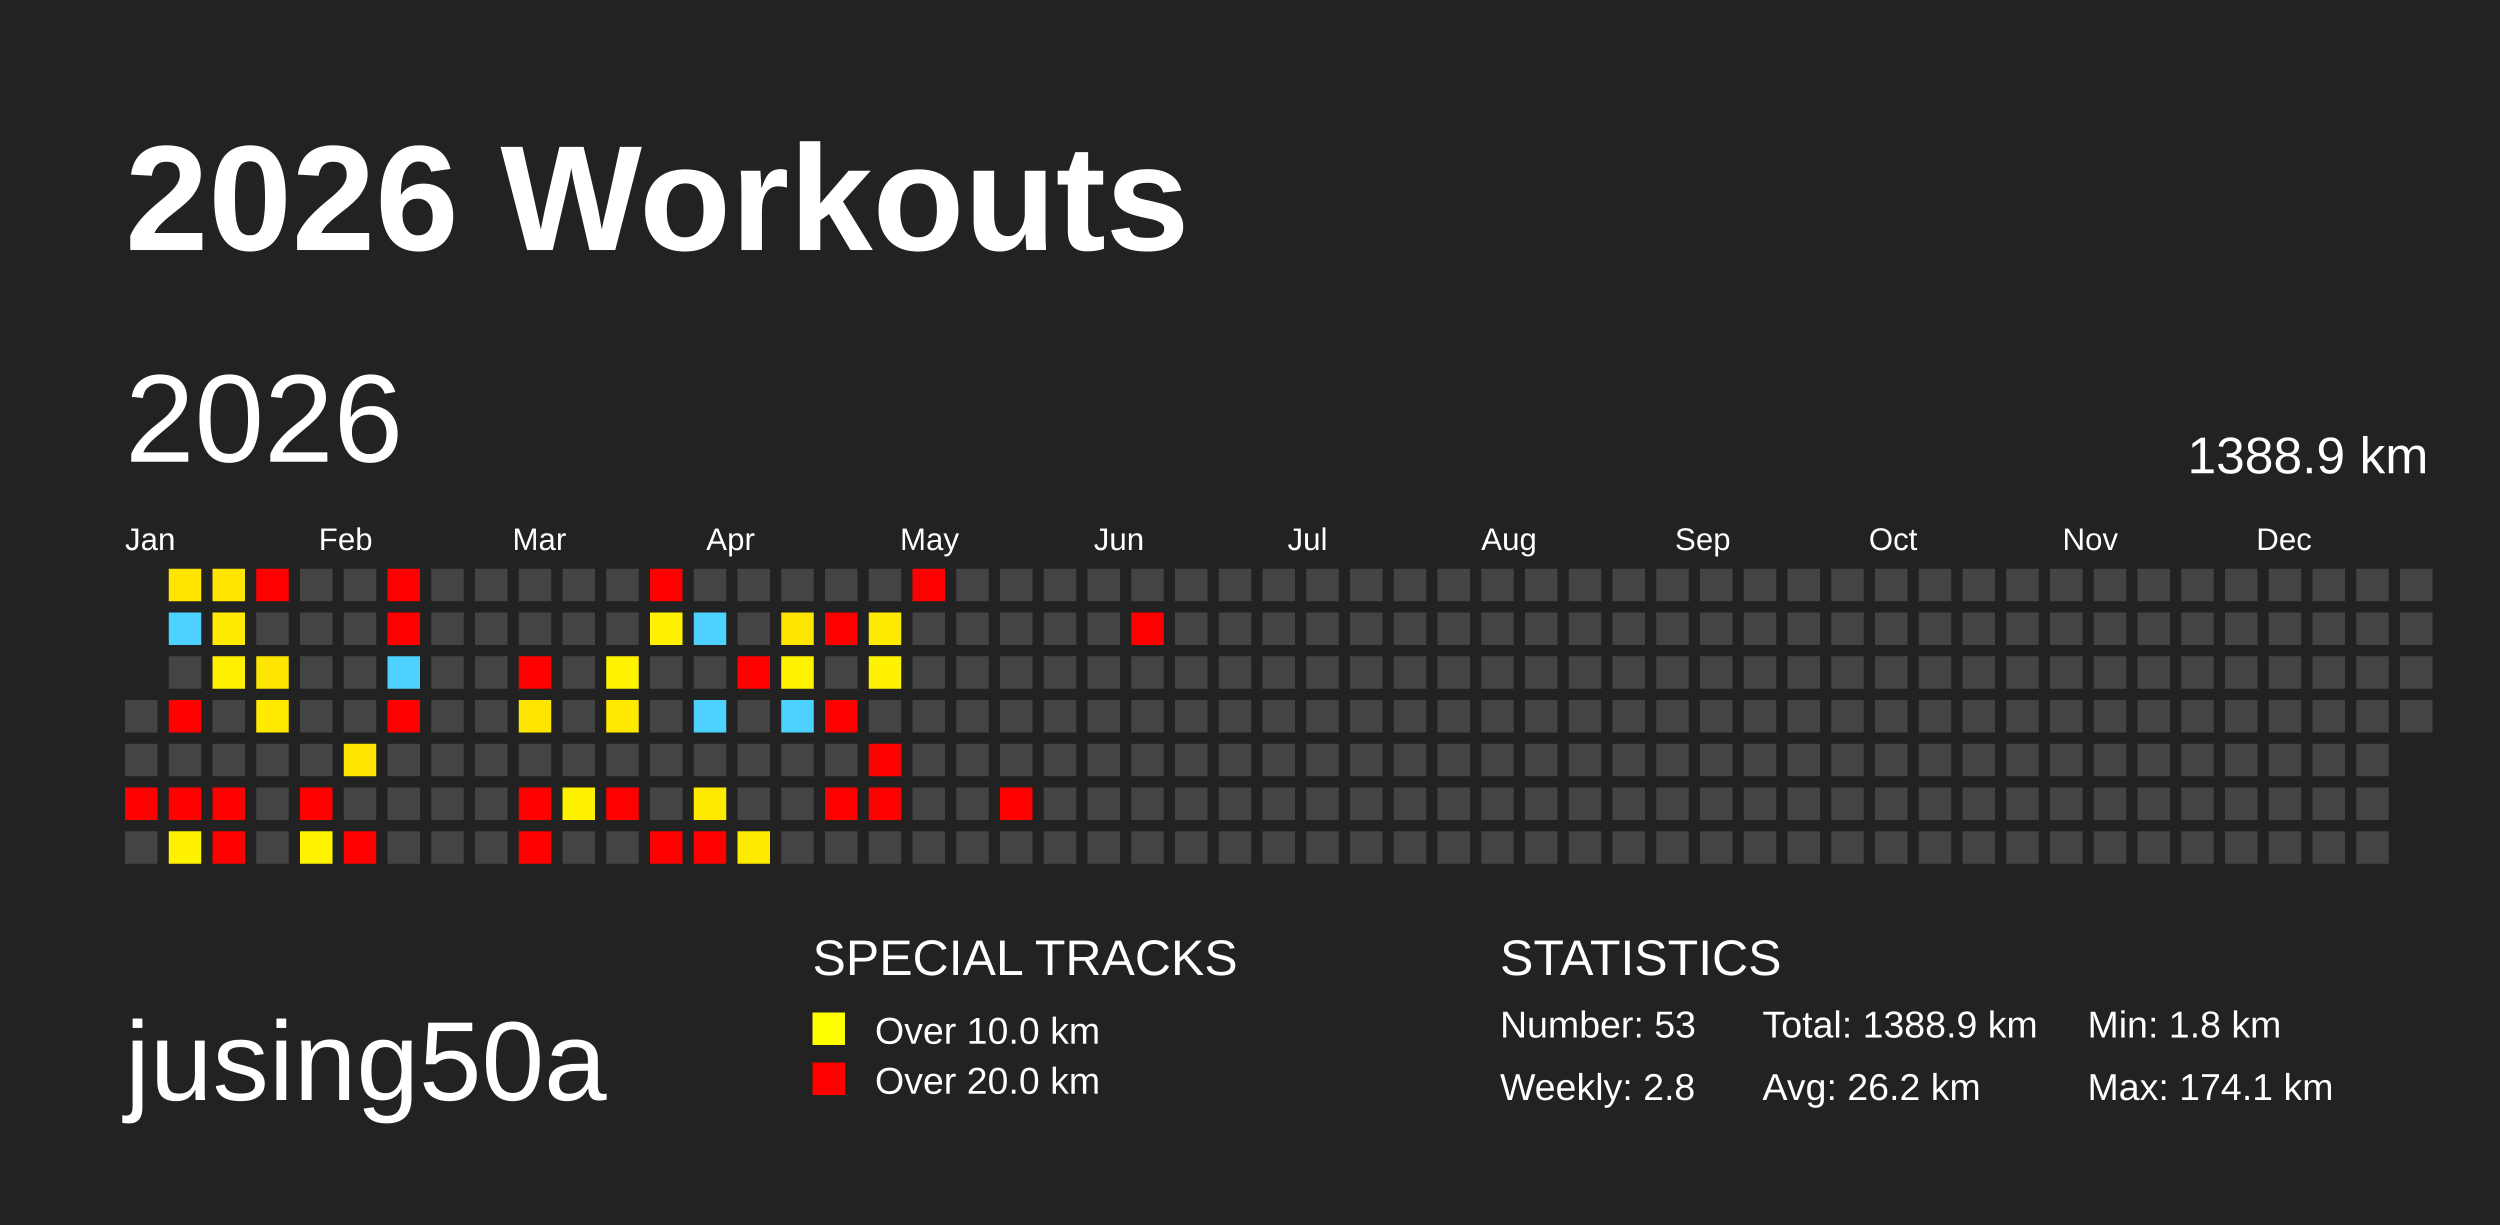
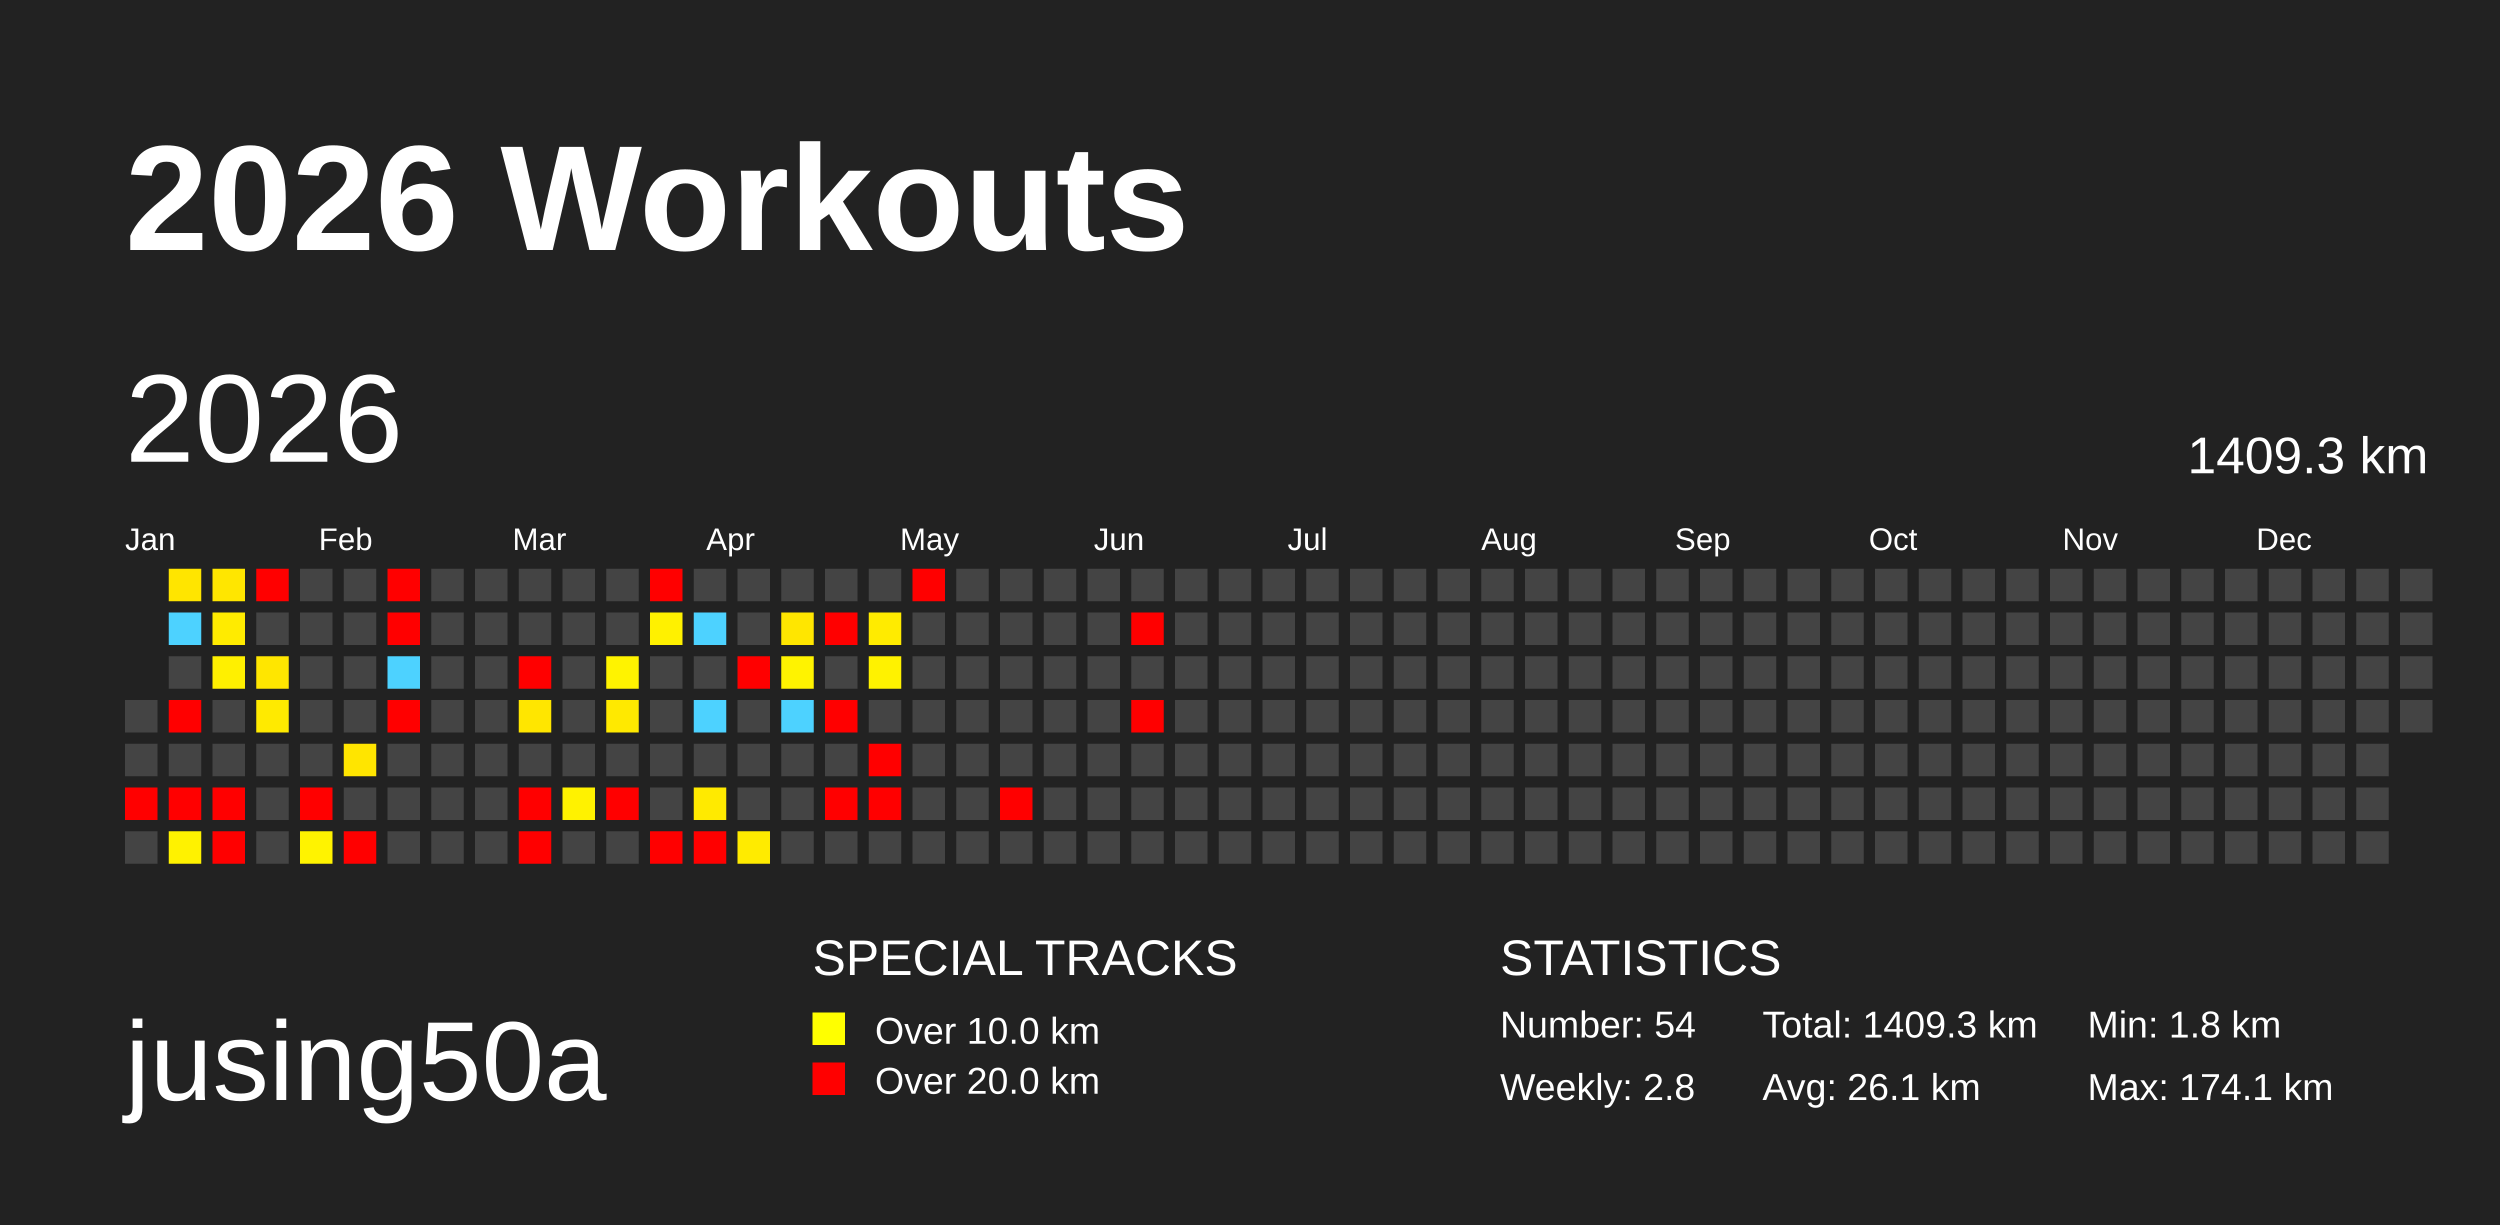
<svg xmlns="http://www.w3.org/2000/svg" baseProfile="full" height="98mm" version="1.1" viewBox="0,0,200,98" width="200mm">
  <defs />
  <rect fill="#222222" height="98" width="200" x="0" y="0" />
  <text fill="#FFFFFF" style="font-size:12px; font-family:Arial; font-weight:bold;" x="10" y="20">2026 Workouts</text>
  <text fill="#FFFFFF" style="font-size:9px; font-family:Arial" x="10" y="88">jusing50a</text>
  <text fill="#FFFFFF" style="font-size:4px; font-family:Arial" x="65" y="78">SPECIAL TRACKS</text>
  <rect fill="yellow" height="2.6" width="2.6" x="65" y="81" />
  <text fill="#FFFFFF" style="font-size:3px; font-family:Arial" x="70" y="83.5">Over 10.0 km</text>
  <rect fill="red" height="2.6" width="2.6" x="65" y="85" />
  <text fill="#FFFFFF" style="font-size:3px; font-family:Arial" x="70" y="87.5">Over 20.0 km</text>
  <text fill="#FFFFFF" style="font-size:4px; font-family:Arial" x="120" y="78">STATISTICS</text>
-   <text fill="#FFFFFF" style="font-size:3px; font-family:Arial" x="120" y="83">Number: 53</text>
+   <text fill="#FFFFFF" style="font-size:3px; font-family:Arial" x="120" y="83">Number: 54</text>
  <text fill="#FFFFFF" style="font-size:3px; font-family:Arial" x="120" y="88">Weekly: 2.8</text>
-   <text fill="#FFFFFF" style="font-size:3px; font-family:Arial" x="141" y="83">Total: 1388.9 km</text>
-   <text fill="#FFFFFF" style="font-size:3px; font-family:Arial" x="141" y="88">Avg: 26.2 km</text>
+   <text fill="#FFFFFF" style="font-size:3px; font-family:Arial" x="141" y="83">Total: 1409.3 km</text>
+   <text fill="#FFFFFF" style="font-size:3px; font-family:Arial" x="141" y="88">Avg: 26.1 km</text>
  <text fill="#FFFFFF" style="font-size:3px; font-family:Arial" x="167" y="83">Min: 1.8 km</text>
  <text fill="#FFFFFF" style="font-size:3px; font-family:Arial" x="167" y="88">Max: 174.1 km</text>
  <text dominant-baseline="hanging" fill="#FFFFFF" style="font-size:10.0px; font-family:Arial;" x="10" y="30">2026</text>
-   <text dominant-baseline="hanging" fill="#FFFFFF" style="font-size:4.125px; font-family:Arial;" x="175" y="35">1388.9 km</text>
+   <text dominant-baseline="hanging" fill="#FFFFFF" style="font-size:4.125px; font-family:Arial;" x="175" y="35">1409.3 km</text>
  <text fill="#FFFFFF" style="font-size:2.5px; font-family:Arial" x="10.0" y="44">Jan</text>
  <text fill="#FFFFFF" style="font-size:2.5px; font-family:Arial" x="25.5" y="44">Feb</text>
  <text fill="#FFFFFF" style="font-size:2.5px; font-family:Arial" x="41.0" y="44">Mar</text>
  <text fill="#FFFFFF" style="font-size:2.5px; font-family:Arial" x="56.5" y="44">Apr</text>
  <text fill="#FFFFFF" style="font-size:2.5px; font-family:Arial" x="72.0" y="44">May</text>
  <text fill="#FFFFFF" style="font-size:2.5px; font-family:Arial" x="87.5" y="44">Jun</text>
  <text fill="#FFFFFF" style="font-size:2.5px; font-family:Arial" x="103.0" y="44">Jul</text>
  <text fill="#FFFFFF" style="font-size:2.5px; font-family:Arial" x="118.5" y="44">Aug</text>
  <text fill="#FFFFFF" style="font-size:2.5px; font-family:Arial" x="134.0" y="44">Sep</text>
  <text fill="#FFFFFF" style="font-size:2.5px; font-family:Arial" x="149.5" y="44">Oct</text>
  <text fill="#FFFFFF" style="font-size:2.5px; font-family:Arial" x="165.0" y="44">Nov</text>
  <text fill="#FFFFFF" style="font-size:2.5px; font-family:Arial" x="180.5" y="44">Dec</text>
  <rect fill="#444444" height="2.6" width="2.6" x="10.0" y="56.0" />
  <rect fill="#444444" height="2.6" width="2.6" x="10.0" y="59.5" />
  <rect fill="red" height="2.6" width="2.6" x="10.0" y="63.0" />
  <rect fill="#444444" height="2.6" width="2.6" x="10.0" y="66.5" />
  <rect fill="#ffe500" height="2.6" width="2.6" x="13.5" y="45.5" />
  <rect fill="#4dd2ff" height="2.6" width="2.6" x="13.5" y="49.0" />
  <rect fill="#444444" height="2.6" width="2.6" x="13.5" y="52.5" />
  <rect fill="red" height="2.6" width="2.6" x="13.5" y="56.0" />
  <rect fill="#444444" height="2.6" width="2.6" x="13.5" y="59.5" />
  <rect fill="red" height="2.6" width="2.6" x="13.5" y="63.0" />
  <rect fill="#fff200" height="2.6" width="2.6" x="13.5" y="66.5" />
  <rect fill="#ffe600" height="2.6" width="2.6" x="17.0" y="45.5" />
  <rect fill="#ffeb00" height="2.6" width="2.6" x="17.0" y="49.0" />
  <rect fill="#fff000" height="2.6" width="2.6" x="17.0" y="52.5" />
  <rect fill="#444444" height="2.6" width="2.6" x="17.0" y="56.0" />
  <rect fill="#444444" height="2.6" width="2.6" x="17.0" y="59.5" />
  <rect fill="red" height="2.6" width="2.6" x="17.0" y="63.0" />
  <rect fill="red" height="2.6" width="2.6" x="17.0" y="66.5" />
  <rect fill="red" height="2.6" width="2.6" x="20.5" y="45.5" />
  <rect fill="#444444" height="2.6" width="2.6" x="20.5" y="49.0" />
  <rect fill="#ffe600" height="2.6" width="2.6" x="20.5" y="52.5" />
  <rect fill="#ffea00" height="2.6" width="2.6" x="20.5" y="56.0" />
  <rect fill="#444444" height="2.6" width="2.6" x="20.5" y="59.5" />
  <rect fill="#444444" height="2.6" width="2.6" x="20.5" y="63.0" />
  <rect fill="#444444" height="2.6" width="2.6" x="20.5" y="66.5" />
  <rect fill="#444444" height="2.6" width="2.6" x="24.0" y="45.5" />
  <rect fill="#444444" height="2.6" width="2.6" x="24.0" y="49.0" />
  <rect fill="#444444" height="2.6" width="2.6" x="24.0" y="52.5" />
  <rect fill="#444444" height="2.6" width="2.6" x="24.0" y="56.0" />
  <rect fill="#444444" height="2.6" width="2.6" x="24.0" y="59.5" />
  <rect fill="red" height="2.6" width="2.6" x="24.0" y="63.0" />
  <rect fill="#fff300" height="2.6" width="2.6" x="24.0" y="66.5" />
  <rect fill="#444444" height="2.6" width="2.6" x="27.5" y="45.5" />
  <rect fill="#444444" height="2.6" width="2.6" x="27.5" y="49.0" />
  <rect fill="#444444" height="2.6" width="2.6" x="27.5" y="52.5" />
  <rect fill="#444444" height="2.6" width="2.6" x="27.5" y="56.0" />
  <rect fill="#ffe500" height="2.6" width="2.6" x="27.5" y="59.5" />
  <rect fill="#444444" height="2.6" width="2.6" x="27.5" y="63.0" />
  <rect fill="red" height="2.6" width="2.6" x="27.5" y="66.5" />
  <rect fill="red" height="2.6" width="2.6" x="31.0" y="45.5" />
  <rect fill="red" height="2.6" width="2.6" x="31.0" y="49.0" />
  <rect fill="#4dd2ff" height="2.6" width="2.6" x="31.0" y="52.5" />
  <rect fill="red" height="2.6" width="2.6" x="31.0" y="56.0" />
  <rect fill="#444444" height="2.6" width="2.6" x="31.0" y="59.5" />
  <rect fill="#444444" height="2.6" width="2.6" x="31.0" y="63.0" />
  <rect fill="#444444" height="2.6" width="2.6" x="31.0" y="66.5" />
  <rect fill="#444444" height="2.6" width="2.6" x="34.5" y="45.5" />
  <rect fill="#444444" height="2.6" width="2.6" x="34.5" y="49.0" />
  <rect fill="#444444" height="2.6" width="2.6" x="34.5" y="52.5" />
  <rect fill="#444444" height="2.6" width="2.6" x="34.5" y="56.0" />
  <rect fill="#444444" height="2.6" width="2.6" x="34.5" y="59.5" />
  <rect fill="#444444" height="2.6" width="2.6" x="34.5" y="63.0" />
  <rect fill="#444444" height="2.6" width="2.6" x="34.5" y="66.5" />
  <rect fill="#444444" height="2.6" width="2.6" x="38.0" y="45.5" />
  <rect fill="#444444" height="2.6" width="2.6" x="38.0" y="49.0" />
  <rect fill="#444444" height="2.6" width="2.6" x="38.0" y="52.5" />
  <rect fill="#444444" height="2.6" width="2.6" x="38.0" y="56.0" />
  <rect fill="#444444" height="2.6" width="2.6" x="38.0" y="59.5" />
  <rect fill="#444444" height="2.6" width="2.6" x="38.0" y="63.0" />
  <rect fill="#444444" height="2.6" width="2.6" x="38.0" y="66.5" />
  <rect fill="#444444" height="2.6" width="2.6" x="41.5" y="45.5" />
  <rect fill="#444444" height="2.6" width="2.6" x="41.5" y="49.0" />
  <rect fill="red" height="2.6" width="2.6" x="41.5" y="52.5" />
  <rect fill="#ffe600" height="2.6" width="2.6" x="41.5" y="56.0" />
  <rect fill="#444444" height="2.6" width="2.6" x="41.5" y="59.5" />
  <rect fill="red" height="2.6" width="2.6" x="41.5" y="63.0" />
  <rect fill="red" height="2.6" width="2.6" x="41.5" y="66.5" />
  <rect fill="#444444" height="2.6" width="2.6" x="45.0" y="45.5" />
  <rect fill="#444444" height="2.6" width="2.6" x="45.0" y="49.0" />
  <rect fill="#444444" height="2.6" width="2.6" x="45.0" y="52.5" />
  <rect fill="#444444" height="2.6" width="2.6" x="45.0" y="56.0" />
  <rect fill="#444444" height="2.6" width="2.6" x="45.0" y="59.5" />
  <rect fill="#fff200" height="2.6" width="2.6" x="45.0" y="63.0" />
  <rect fill="#444444" height="2.6" width="2.6" x="45.0" y="66.5" />
  <rect fill="#444444" height="2.6" width="2.6" x="48.5" y="45.5" />
  <rect fill="#444444" height="2.6" width="2.6" x="48.5" y="49.0" />
  <rect fill="#fff300" height="2.6" width="2.6" x="48.5" y="52.5" />
  <rect fill="#ffe900" height="2.6" width="2.6" x="48.5" y="56.0" />
  <rect fill="#444444" height="2.6" width="2.6" x="48.5" y="59.5" />
  <rect fill="red" height="2.6" width="2.6" x="48.5" y="63.0" />
  <rect fill="#444444" height="2.6" width="2.6" x="48.5" y="66.5" />
  <rect fill="red" height="2.6" width="2.6" x="52.0" y="45.5" />
  <rect fill="#fff100" height="2.6" width="2.6" x="52.0" y="49.0" />
  <rect fill="#444444" height="2.6" width="2.6" x="52.0" y="52.5" />
  <rect fill="#444444" height="2.6" width="2.6" x="52.0" y="56.0" />
  <rect fill="#444444" height="2.6" width="2.6" x="52.0" y="59.5" />
  <rect fill="#444444" height="2.6" width="2.6" x="52.0" y="63.0" />
  <rect fill="red" height="2.6" width="2.6" x="52.0" y="66.5" />
  <rect fill="#444444" height="2.6" width="2.6" x="55.5" y="45.5" />
  <rect fill="#4dd2ff" height="2.6" width="2.6" x="55.5" y="49.0" />
  <rect fill="#444444" height="2.6" width="2.6" x="55.5" y="52.5" />
  <rect fill="#4dd2ff" height="2.6" width="2.6" x="55.5" y="56.0" />
  <rect fill="#444444" height="2.6" width="2.6" x="55.5" y="59.5" />
  <rect fill="#ffea00" height="2.6" width="2.6" x="55.5" y="63.0" />
  <rect fill="red" height="2.6" width="2.6" x="55.5" y="66.5" />
  <rect fill="#444444" height="2.6" width="2.6" x="59.0" y="45.5" />
  <rect fill="#444444" height="2.6" width="2.6" x="59.0" y="49.0" />
  <rect fill="red" height="2.6" width="2.6" x="59.0" y="52.5" />
  <rect fill="#444444" height="2.6" width="2.6" x="59.0" y="56.0" />
  <rect fill="#444444" height="2.6" width="2.6" x="59.0" y="59.5" />
  <rect fill="#444444" height="2.6" width="2.6" x="59.0" y="63.0" />
  <rect fill="#ffeb00" height="2.6" width="2.6" x="59.0" y="66.5" />
  <rect fill="#444444" height="2.6" width="2.6" x="62.5" y="45.5" />
  <rect fill="#ffe600" height="2.6" width="2.6" x="62.5" y="49.0" />
  <rect fill="#fff300" height="2.6" width="2.6" x="62.5" y="52.5" />
  <rect fill="#4dd2ff" height="2.6" width="2.6" x="62.5" y="56.0" />
  <rect fill="#444444" height="2.6" width="2.6" x="62.5" y="59.5" />
  <rect fill="#444444" height="2.6" width="2.6" x="62.5" y="63.0" />
  <rect fill="#444444" height="2.6" width="2.6" x="62.5" y="66.5" />
  <rect fill="#444444" height="2.6" width="2.6" x="66.0" y="45.5" />
  <rect fill="red" height="2.6" width="2.6" x="66.0" y="49.0" />
  <rect fill="#444444" height="2.6" width="2.6" x="66.0" y="52.5" />
  <rect fill="red" height="2.6" width="2.6" x="66.0" y="56.0" />
  <rect fill="#444444" height="2.6" width="2.6" x="66.0" y="59.5" />
  <rect fill="red" height="2.6" width="2.6" x="66.0" y="63.0" />
  <rect fill="#444444" height="2.6" width="2.6" x="66.0" y="66.5" />
  <rect fill="#444444" height="2.6" width="2.6" x="69.5" y="45.5" />
  <rect fill="#ffeb00" height="2.6" width="2.6" x="69.5" y="49.0" />
  <rect fill="#fff200" height="2.6" width="2.6" x="69.5" y="52.5" />
  <rect fill="#444444" height="2.6" width="2.6" x="69.5" y="56.0" />
  <rect fill="red" height="2.6" width="2.6" x="69.5" y="59.5" />
  <rect fill="red" height="2.6" width="2.6" x="69.5" y="63.0" />
  <rect fill="#444444" height="2.6" width="2.6" x="69.5" y="66.5" />
  <rect fill="red" height="2.6" width="2.6" x="73.0" y="45.5" />
  <rect fill="#444444" height="2.6" width="2.6" x="73.0" y="49.0" />
  <rect fill="#444444" height="2.6" width="2.6" x="73.0" y="52.5" />
  <rect fill="#444444" height="2.6" width="2.6" x="73.0" y="56.0" />
  <rect fill="#444444" height="2.6" width="2.6" x="73.0" y="59.5" />
  <rect fill="#444444" height="2.6" width="2.6" x="73.0" y="63.0" />
  <rect fill="#444444" height="2.6" width="2.6" x="73.0" y="66.5" />
  <rect fill="#444444" height="2.6" width="2.6" x="76.5" y="45.5" />
  <rect fill="#444444" height="2.6" width="2.6" x="76.5" y="49.0" />
  <rect fill="#444444" height="2.6" width="2.6" x="76.5" y="52.5" />
  <rect fill="#444444" height="2.6" width="2.6" x="76.5" y="56.0" />
  <rect fill="#444444" height="2.6" width="2.6" x="76.5" y="59.5" />
  <rect fill="#444444" height="2.6" width="2.6" x="76.5" y="63.0" />
  <rect fill="#444444" height="2.6" width="2.6" x="76.5" y="66.5" />
  <rect fill="#444444" height="2.6" width="2.6" x="80.0" y="45.5" />
  <rect fill="#444444" height="2.6" width="2.6" x="80.0" y="49.0" />
  <rect fill="#444444" height="2.6" width="2.6" x="80.0" y="52.5" />
  <rect fill="#444444" height="2.6" width="2.6" x="80.0" y="56.0" />
  <rect fill="#444444" height="2.6" width="2.6" x="80.0" y="59.5" />
  <rect fill="red" height="2.6" width="2.6" x="80.0" y="63.0" />
  <rect fill="#444444" height="2.6" width="2.6" x="80.0" y="66.5" />
  <rect fill="#444444" height="2.6" width="2.6" x="83.5" y="45.5" />
  <rect fill="#444444" height="2.6" width="2.6" x="83.5" y="49.0" />
  <rect fill="#444444" height="2.6" width="2.6" x="83.5" y="52.5" />
  <rect fill="#444444" height="2.6" width="2.6" x="83.5" y="56.0" />
  <rect fill="#444444" height="2.6" width="2.6" x="83.5" y="59.5" />
  <rect fill="#444444" height="2.6" width="2.6" x="83.5" y="63.0" />
  <rect fill="#444444" height="2.6" width="2.6" x="83.5" y="66.5" />
  <rect fill="#444444" height="2.6" width="2.6" x="87.0" y="45.5" />
  <rect fill="#444444" height="2.6" width="2.6" x="87.0" y="49.0" />
  <rect fill="#444444" height="2.6" width="2.6" x="87.0" y="52.5" />
  <rect fill="#444444" height="2.6" width="2.6" x="87.0" y="56.0" />
  <rect fill="#444444" height="2.6" width="2.6" x="87.0" y="59.5" />
  <rect fill="#444444" height="2.6" width="2.6" x="87.0" y="63.0" />
  <rect fill="#444444" height="2.6" width="2.6" x="87.0" y="66.5" />
  <rect fill="#444444" height="2.6" width="2.6" x="90.5" y="45.5" />
  <rect fill="red" height="2.6" width="2.6" x="90.5" y="49.0" />
  <rect fill="#444444" height="2.6" width="2.6" x="90.5" y="52.5" />
-   <rect fill="#444444" height="2.6" width="2.6" x="90.5" y="56.0" />
+   <rect fill="red" height="2.6" width="2.6" x="90.5" y="56.0" />
  <rect fill="#444444" height="2.6" width="2.6" x="90.5" y="59.5" />
  <rect fill="#444444" height="2.6" width="2.6" x="90.5" y="63.0" />
  <rect fill="#444444" height="2.6" width="2.6" x="90.5" y="66.5" />
  <rect fill="#444444" height="2.6" width="2.6" x="94.0" y="45.5" />
  <rect fill="#444444" height="2.6" width="2.6" x="94.0" y="49.0" />
  <rect fill="#444444" height="2.6" width="2.6" x="94.0" y="52.5" />
  <rect fill="#444444" height="2.6" width="2.6" x="94.0" y="56.0" />
  <rect fill="#444444" height="2.6" width="2.6" x="94.0" y="59.5" />
  <rect fill="#444444" height="2.6" width="2.6" x="94.0" y="63.0" />
  <rect fill="#444444" height="2.6" width="2.6" x="94.0" y="66.5" />
  <rect fill="#444444" height="2.6" width="2.6" x="97.5" y="45.5" />
  <rect fill="#444444" height="2.6" width="2.6" x="97.5" y="49.0" />
  <rect fill="#444444" height="2.6" width="2.6" x="97.5" y="52.5" />
  <rect fill="#444444" height="2.6" width="2.6" x="97.5" y="56.0" />
  <rect fill="#444444" height="2.6" width="2.6" x="97.5" y="59.5" />
  <rect fill="#444444" height="2.6" width="2.6" x="97.5" y="63.0" />
  <rect fill="#444444" height="2.6" width="2.6" x="97.5" y="66.5" />
  <rect fill="#444444" height="2.6" width="2.6" x="101.0" y="45.5" />
  <rect fill="#444444" height="2.6" width="2.6" x="101.0" y="49.0" />
  <rect fill="#444444" height="2.6" width="2.6" x="101.0" y="52.5" />
  <rect fill="#444444" height="2.6" width="2.6" x="101.0" y="56.0" />
  <rect fill="#444444" height="2.6" width="2.6" x="101.0" y="59.5" />
  <rect fill="#444444" height="2.6" width="2.6" x="101.0" y="63.0" />
  <rect fill="#444444" height="2.6" width="2.6" x="101.0" y="66.5" />
  <rect fill="#444444" height="2.6" width="2.6" x="104.5" y="45.5" />
  <rect fill="#444444" height="2.6" width="2.6" x="104.5" y="49.0" />
  <rect fill="#444444" height="2.6" width="2.6" x="104.5" y="52.5" />
  <rect fill="#444444" height="2.6" width="2.6" x="104.5" y="56.0" />
  <rect fill="#444444" height="2.6" width="2.6" x="104.5" y="59.5" />
  <rect fill="#444444" height="2.6" width="2.6" x="104.5" y="63.0" />
  <rect fill="#444444" height="2.6" width="2.6" x="104.5" y="66.5" />
  <rect fill="#444444" height="2.6" width="2.6" x="108.0" y="45.5" />
  <rect fill="#444444" height="2.6" width="2.6" x="108.0" y="49.0" />
  <rect fill="#444444" height="2.6" width="2.6" x="108.0" y="52.5" />
  <rect fill="#444444" height="2.6" width="2.6" x="108.0" y="56.0" />
  <rect fill="#444444" height="2.6" width="2.6" x="108.0" y="59.5" />
  <rect fill="#444444" height="2.6" width="2.6" x="108.0" y="63.0" />
  <rect fill="#444444" height="2.6" width="2.6" x="108.0" y="66.5" />
  <rect fill="#444444" height="2.6" width="2.6" x="111.5" y="45.5" />
  <rect fill="#444444" height="2.6" width="2.6" x="111.5" y="49.0" />
  <rect fill="#444444" height="2.6" width="2.6" x="111.5" y="52.5" />
  <rect fill="#444444" height="2.6" width="2.6" x="111.5" y="56.0" />
  <rect fill="#444444" height="2.6" width="2.6" x="111.5" y="59.5" />
  <rect fill="#444444" height="2.6" width="2.6" x="111.5" y="63.0" />
  <rect fill="#444444" height="2.6" width="2.6" x="111.5" y="66.5" />
  <rect fill="#444444" height="2.6" width="2.6" x="115.0" y="45.5" />
  <rect fill="#444444" height="2.6" width="2.6" x="115.0" y="49.0" />
  <rect fill="#444444" height="2.6" width="2.6" x="115.0" y="52.5" />
  <rect fill="#444444" height="2.6" width="2.6" x="115.0" y="56.0" />
  <rect fill="#444444" height="2.6" width="2.6" x="115.0" y="59.5" />
  <rect fill="#444444" height="2.6" width="2.6" x="115.0" y="63.0" />
  <rect fill="#444444" height="2.6" width="2.6" x="115.0" y="66.5" />
  <rect fill="#444444" height="2.6" width="2.6" x="118.5" y="45.5" />
  <rect fill="#444444" height="2.6" width="2.6" x="118.5" y="49.0" />
  <rect fill="#444444" height="2.6" width="2.6" x="118.5" y="52.5" />
  <rect fill="#444444" height="2.6" width="2.6" x="118.5" y="56.0" />
  <rect fill="#444444" height="2.6" width="2.6" x="118.5" y="59.5" />
  <rect fill="#444444" height="2.6" width="2.6" x="118.5" y="63.0" />
  <rect fill="#444444" height="2.6" width="2.6" x="118.5" y="66.5" />
  <rect fill="#444444" height="2.6" width="2.6" x="122.0" y="45.5" />
  <rect fill="#444444" height="2.6" width="2.6" x="122.0" y="49.0" />
  <rect fill="#444444" height="2.6" width="2.6" x="122.0" y="52.5" />
  <rect fill="#444444" height="2.6" width="2.6" x="122.0" y="56.0" />
  <rect fill="#444444" height="2.6" width="2.6" x="122.0" y="59.5" />
  <rect fill="#444444" height="2.6" width="2.6" x="122.0" y="63.0" />
  <rect fill="#444444" height="2.6" width="2.6" x="122.0" y="66.5" />
  <rect fill="#444444" height="2.6" width="2.6" x="125.5" y="45.5" />
  <rect fill="#444444" height="2.6" width="2.6" x="125.5" y="49.0" />
  <rect fill="#444444" height="2.6" width="2.6" x="125.5" y="52.5" />
  <rect fill="#444444" height="2.6" width="2.6" x="125.5" y="56.0" />
  <rect fill="#444444" height="2.6" width="2.6" x="125.5" y="59.5" />
  <rect fill="#444444" height="2.6" width="2.6" x="125.5" y="63.0" />
  <rect fill="#444444" height="2.6" width="2.6" x="125.5" y="66.5" />
  <rect fill="#444444" height="2.6" width="2.6" x="129.0" y="45.5" />
  <rect fill="#444444" height="2.6" width="2.6" x="129.0" y="49.0" />
  <rect fill="#444444" height="2.6" width="2.6" x="129.0" y="52.5" />
  <rect fill="#444444" height="2.6" width="2.6" x="129.0" y="56.0" />
  <rect fill="#444444" height="2.6" width="2.6" x="129.0" y="59.5" />
  <rect fill="#444444" height="2.6" width="2.6" x="129.0" y="63.0" />
  <rect fill="#444444" height="2.6" width="2.6" x="129.0" y="66.5" />
  <rect fill="#444444" height="2.6" width="2.6" x="132.5" y="45.5" />
  <rect fill="#444444" height="2.6" width="2.6" x="132.5" y="49.0" />
  <rect fill="#444444" height="2.6" width="2.6" x="132.5" y="52.5" />
  <rect fill="#444444" height="2.6" width="2.6" x="132.5" y="56.0" />
  <rect fill="#444444" height="2.6" width="2.6" x="132.5" y="59.5" />
  <rect fill="#444444" height="2.6" width="2.6" x="132.5" y="63.0" />
  <rect fill="#444444" height="2.6" width="2.6" x="132.5" y="66.5" />
  <rect fill="#444444" height="2.6" width="2.6" x="136.0" y="45.5" />
  <rect fill="#444444" height="2.6" width="2.6" x="136.0" y="49.0" />
  <rect fill="#444444" height="2.6" width="2.6" x="136.0" y="52.5" />
  <rect fill="#444444" height="2.6" width="2.6" x="136.0" y="56.0" />
  <rect fill="#444444" height="2.6" width="2.6" x="136.0" y="59.5" />
  <rect fill="#444444" height="2.6" width="2.6" x="136.0" y="63.0" />
  <rect fill="#444444" height="2.6" width="2.6" x="136.0" y="66.5" />
  <rect fill="#444444" height="2.6" width="2.6" x="139.5" y="45.5" />
  <rect fill="#444444" height="2.6" width="2.6" x="139.5" y="49.0" />
  <rect fill="#444444" height="2.6" width="2.6" x="139.5" y="52.5" />
  <rect fill="#444444" height="2.6" width="2.6" x="139.5" y="56.0" />
  <rect fill="#444444" height="2.6" width="2.6" x="139.5" y="59.5" />
  <rect fill="#444444" height="2.6" width="2.6" x="139.5" y="63.0" />
  <rect fill="#444444" height="2.6" width="2.6" x="139.5" y="66.5" />
  <rect fill="#444444" height="2.6" width="2.6" x="143.0" y="45.5" />
  <rect fill="#444444" height="2.6" width="2.6" x="143.0" y="49.0" />
  <rect fill="#444444" height="2.6" width="2.6" x="143.0" y="52.5" />
  <rect fill="#444444" height="2.6" width="2.6" x="143.0" y="56.0" />
  <rect fill="#444444" height="2.6" width="2.6" x="143.0" y="59.5" />
  <rect fill="#444444" height="2.6" width="2.6" x="143.0" y="63.0" />
  <rect fill="#444444" height="2.6" width="2.6" x="143.0" y="66.5" />
  <rect fill="#444444" height="2.6" width="2.6" x="146.5" y="45.5" />
  <rect fill="#444444" height="2.6" width="2.6" x="146.5" y="49.0" />
  <rect fill="#444444" height="2.6" width="2.6" x="146.5" y="52.5" />
  <rect fill="#444444" height="2.6" width="2.6" x="146.5" y="56.0" />
  <rect fill="#444444" height="2.6" width="2.6" x="146.5" y="59.5" />
  <rect fill="#444444" height="2.6" width="2.6" x="146.5" y="63.0" />
  <rect fill="#444444" height="2.6" width="2.6" x="146.5" y="66.5" />
  <rect fill="#444444" height="2.6" width="2.6" x="150.0" y="45.5" />
  <rect fill="#444444" height="2.6" width="2.6" x="150.0" y="49.0" />
  <rect fill="#444444" height="2.6" width="2.6" x="150.0" y="52.5" />
  <rect fill="#444444" height="2.6" width="2.6" x="150.0" y="56.0" />
  <rect fill="#444444" height="2.6" width="2.6" x="150.0" y="59.5" />
  <rect fill="#444444" height="2.6" width="2.6" x="150.0" y="63.0" />
  <rect fill="#444444" height="2.6" width="2.6" x="150.0" y="66.5" />
  <rect fill="#444444" height="2.6" width="2.6" x="153.5" y="45.5" />
  <rect fill="#444444" height="2.6" width="2.6" x="153.5" y="49.0" />
  <rect fill="#444444" height="2.6" width="2.6" x="153.5" y="52.5" />
  <rect fill="#444444" height="2.6" width="2.6" x="153.5" y="56.0" />
  <rect fill="#444444" height="2.6" width="2.6" x="153.5" y="59.5" />
  <rect fill="#444444" height="2.6" width="2.6" x="153.5" y="63.0" />
  <rect fill="#444444" height="2.6" width="2.6" x="153.5" y="66.5" />
  <rect fill="#444444" height="2.6" width="2.6" x="157.0" y="45.5" />
  <rect fill="#444444" height="2.6" width="2.6" x="157.0" y="49.0" />
  <rect fill="#444444" height="2.6" width="2.6" x="157.0" y="52.5" />
  <rect fill="#444444" height="2.6" width="2.6" x="157.0" y="56.0" />
  <rect fill="#444444" height="2.6" width="2.6" x="157.0" y="59.5" />
  <rect fill="#444444" height="2.6" width="2.6" x="157.0" y="63.0" />
  <rect fill="#444444" height="2.6" width="2.6" x="157.0" y="66.5" />
  <rect fill="#444444" height="2.6" width="2.6" x="160.5" y="45.5" />
  <rect fill="#444444" height="2.6" width="2.6" x="160.5" y="49.0" />
  <rect fill="#444444" height="2.6" width="2.6" x="160.5" y="52.5" />
  <rect fill="#444444" height="2.6" width="2.6" x="160.5" y="56.0" />
  <rect fill="#444444" height="2.6" width="2.6" x="160.5" y="59.5" />
  <rect fill="#444444" height="2.6" width="2.6" x="160.5" y="63.0" />
  <rect fill="#444444" height="2.6" width="2.6" x="160.5" y="66.5" />
  <rect fill="#444444" height="2.6" width="2.6" x="164.0" y="45.5" />
  <rect fill="#444444" height="2.6" width="2.6" x="164.0" y="49.0" />
  <rect fill="#444444" height="2.6" width="2.6" x="164.0" y="52.5" />
  <rect fill="#444444" height="2.6" width="2.6" x="164.0" y="56.0" />
  <rect fill="#444444" height="2.6" width="2.6" x="164.0" y="59.5" />
  <rect fill="#444444" height="2.6" width="2.6" x="164.0" y="63.0" />
  <rect fill="#444444" height="2.6" width="2.6" x="164.0" y="66.5" />
  <rect fill="#444444" height="2.6" width="2.6" x="167.5" y="45.5" />
  <rect fill="#444444" height="2.6" width="2.6" x="167.5" y="49.0" />
  <rect fill="#444444" height="2.6" width="2.6" x="167.5" y="52.5" />
  <rect fill="#444444" height="2.6" width="2.6" x="167.5" y="56.0" />
  <rect fill="#444444" height="2.6" width="2.6" x="167.5" y="59.5" />
  <rect fill="#444444" height="2.6" width="2.6" x="167.5" y="63.0" />
  <rect fill="#444444" height="2.6" width="2.6" x="167.5" y="66.5" />
  <rect fill="#444444" height="2.6" width="2.6" x="171.0" y="45.5" />
  <rect fill="#444444" height="2.6" width="2.6" x="171.0" y="49.0" />
  <rect fill="#444444" height="2.6" width="2.6" x="171.0" y="52.5" />
  <rect fill="#444444" height="2.6" width="2.6" x="171.0" y="56.0" />
  <rect fill="#444444" height="2.6" width="2.6" x="171.0" y="59.5" />
  <rect fill="#444444" height="2.6" width="2.6" x="171.0" y="63.0" />
  <rect fill="#444444" height="2.6" width="2.6" x="171.0" y="66.5" />
  <rect fill="#444444" height="2.6" width="2.6" x="174.5" y="45.5" />
  <rect fill="#444444" height="2.6" width="2.6" x="174.5" y="49.0" />
  <rect fill="#444444" height="2.6" width="2.6" x="174.5" y="52.5" />
  <rect fill="#444444" height="2.6" width="2.6" x="174.5" y="56.0" />
  <rect fill="#444444" height="2.6" width="2.6" x="174.5" y="59.5" />
  <rect fill="#444444" height="2.6" width="2.6" x="174.5" y="63.0" />
  <rect fill="#444444" height="2.6" width="2.6" x="174.5" y="66.5" />
  <rect fill="#444444" height="2.6" width="2.6" x="178.0" y="45.5" />
  <rect fill="#444444" height="2.6" width="2.6" x="178.0" y="49.0" />
  <rect fill="#444444" height="2.6" width="2.6" x="178.0" y="52.5" />
  <rect fill="#444444" height="2.6" width="2.6" x="178.0" y="56.0" />
  <rect fill="#444444" height="2.6" width="2.6" x="178.0" y="59.5" />
  <rect fill="#444444" height="2.6" width="2.6" x="178.0" y="63.0" />
  <rect fill="#444444" height="2.6" width="2.6" x="178.0" y="66.5" />
  <rect fill="#444444" height="2.6" width="2.6" x="181.5" y="45.5" />
  <rect fill="#444444" height="2.6" width="2.6" x="181.5" y="49.0" />
  <rect fill="#444444" height="2.6" width="2.6" x="181.5" y="52.5" />
  <rect fill="#444444" height="2.6" width="2.6" x="181.5" y="56.0" />
  <rect fill="#444444" height="2.6" width="2.6" x="181.5" y="59.5" />
  <rect fill="#444444" height="2.6" width="2.6" x="181.5" y="63.0" />
  <rect fill="#444444" height="2.6" width="2.6" x="181.5" y="66.5" />
  <rect fill="#444444" height="2.6" width="2.6" x="185.0" y="45.5" />
  <rect fill="#444444" height="2.6" width="2.6" x="185.0" y="49.0" />
  <rect fill="#444444" height="2.6" width="2.6" x="185.0" y="52.5" />
  <rect fill="#444444" height="2.6" width="2.6" x="185.0" y="56.0" />
  <rect fill="#444444" height="2.6" width="2.6" x="185.0" y="59.5" />
  <rect fill="#444444" height="2.6" width="2.6" x="185.0" y="63.0" />
  <rect fill="#444444" height="2.6" width="2.6" x="185.0" y="66.5" />
  <rect fill="#444444" height="2.6" width="2.6" x="188.5" y="45.5" />
  <rect fill="#444444" height="2.6" width="2.6" x="188.5" y="49.0" />
  <rect fill="#444444" height="2.6" width="2.6" x="188.5" y="52.5" />
  <rect fill="#444444" height="2.6" width="2.6" x="188.5" y="56.0" />
  <rect fill="#444444" height="2.6" width="2.6" x="188.5" y="59.5" />
  <rect fill="#444444" height="2.6" width="2.6" x="188.5" y="63.0" />
  <rect fill="#444444" height="2.6" width="2.6" x="188.5" y="66.5" />
  <rect fill="#444444" height="2.6" width="2.6" x="192.0" y="45.5" />
  <rect fill="#444444" height="2.6" width="2.6" x="192.0" y="49.0" />
  <rect fill="#444444" height="2.6" width="2.6" x="192.0" y="52.5" />
  <rect fill="#444444" height="2.6" width="2.6" x="192.0" y="56.0" />
</svg>
